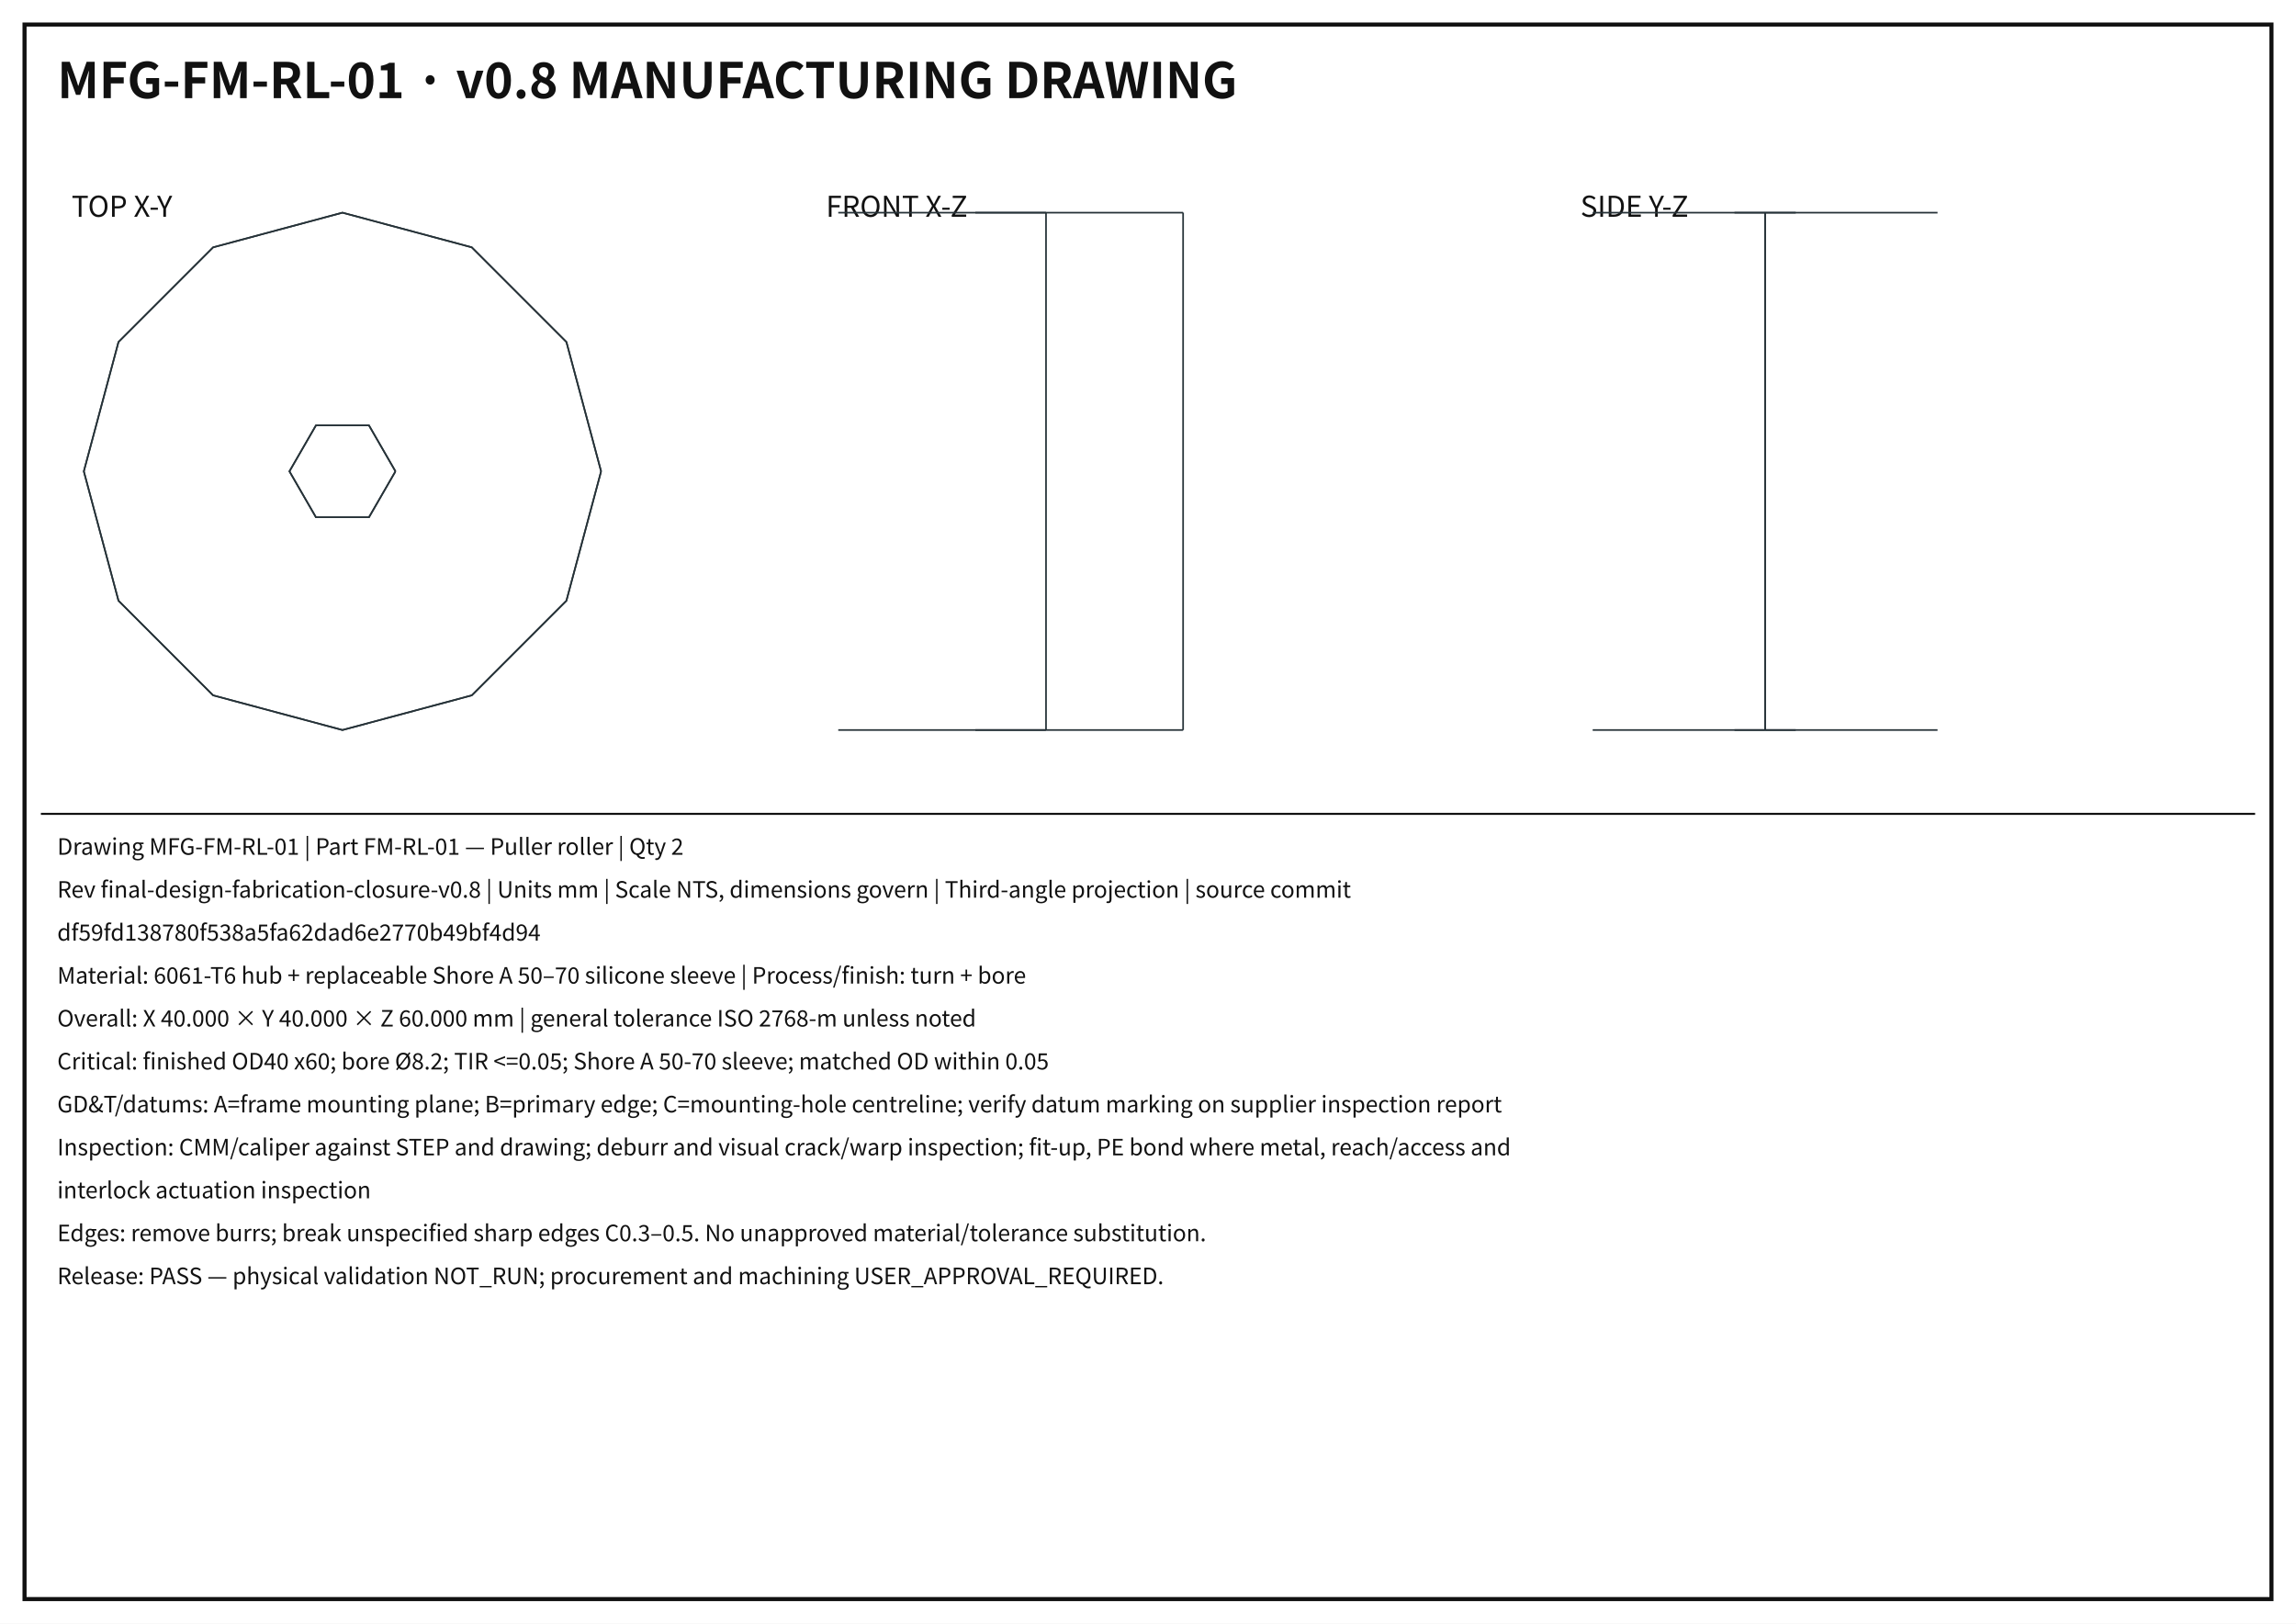
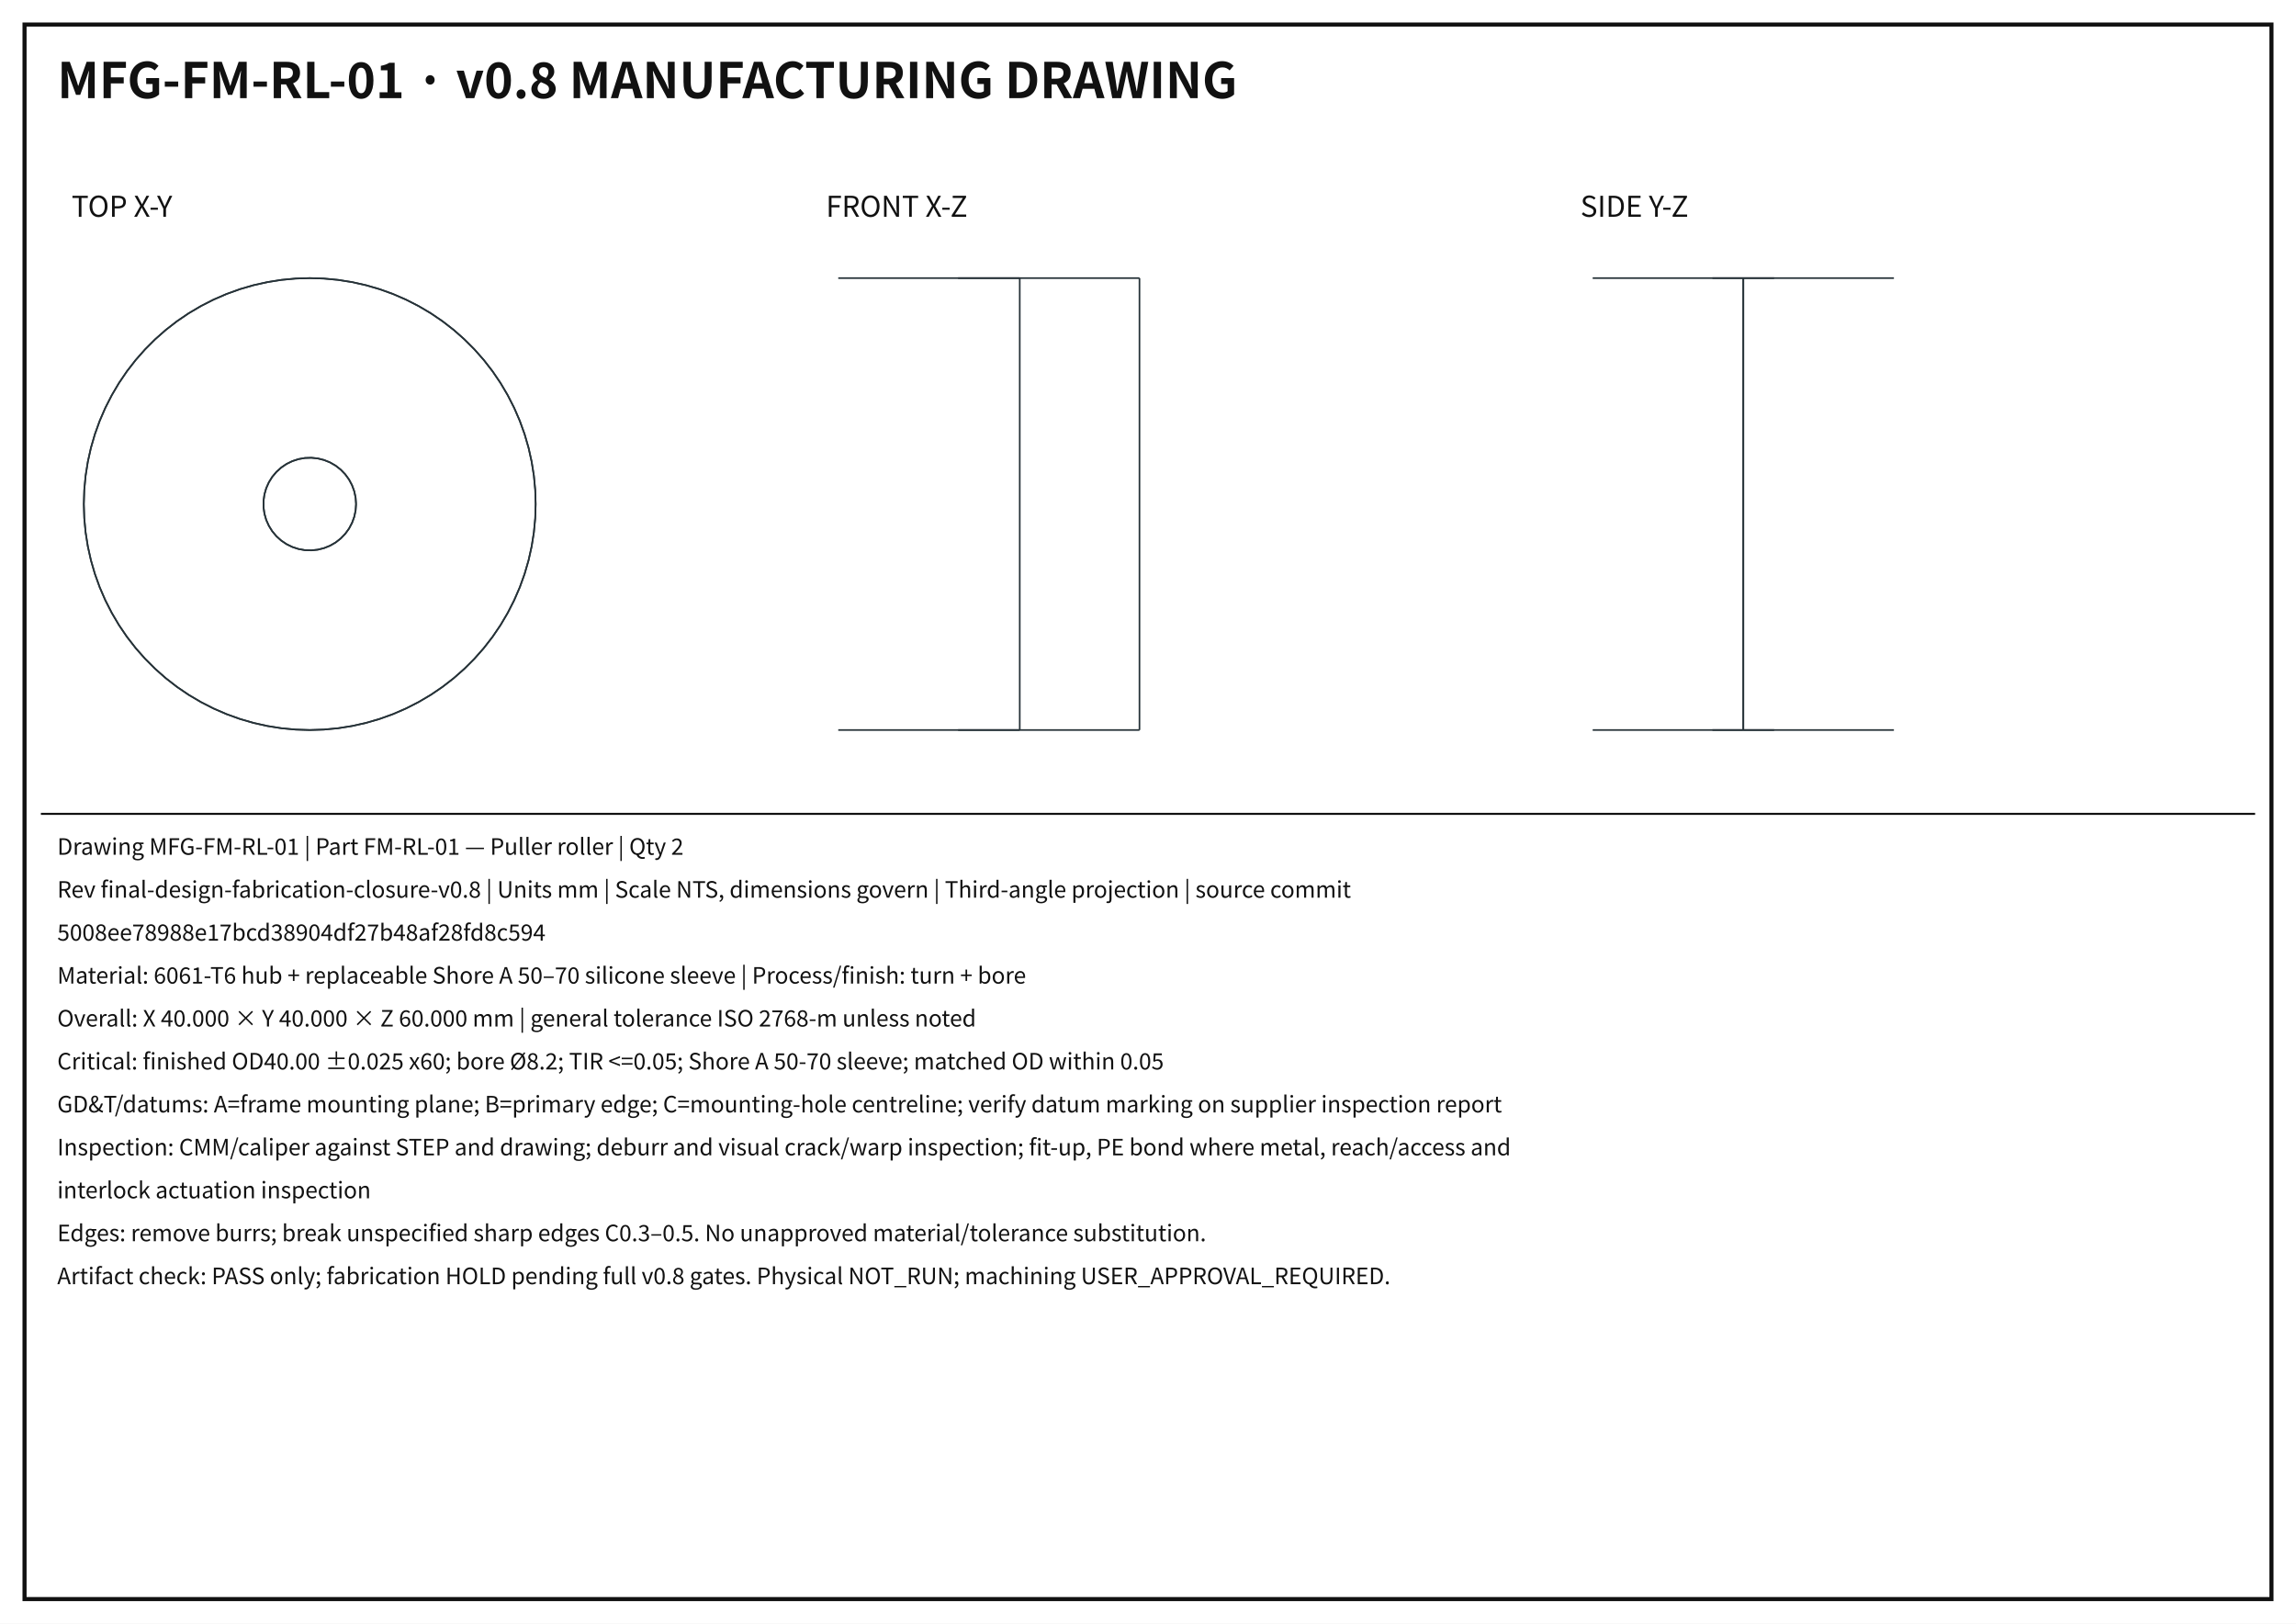
<svg xmlns="http://www.w3.org/2000/svg" width="1123" height="794" viewBox="0 0 1123 794">
  <rect width="1123" height="794" fill="white" />
  <rect x="12" y="12" width="1099" height="770" fill="none" stroke="#111" stroke-width="2" />
  <g font-family="Noto Sans CJK KR,sans-serif" fill="#111">
    <text x="28" y="48" font-size="24" font-weight="bold">MFG-FM-RL-01 · v0.8 MANUFACTURING DRAWING</text>
    <text x="35" y="106" font-size="14">TOP X-Y</text>
-     <polyline points="294.00,230.50 277.05,167.25 230.75,120.95 167.50,104.00 104.25,120.95 57.95,167.25 41.00,230.50 57.95,293.75 104.25,340.05 167.50,357.00 230.75,340.05 277.05,293.75 294.00,230.50" fill="none" stroke="#263238" stroke-width="0.8" />
-     <polyline points="294.00,230.50 294.00,230.50" fill="none" stroke="#263238" stroke-width="0.8" />
-     <polyline points="294.00,230.50 277.05,167.25 230.75,120.95 167.50,104.00 104.25,120.95 57.95,167.25 41.00,230.50 57.95,293.75 104.25,340.05 167.50,357.00 230.75,340.05 277.05,293.75 294.00,230.50" fill="none" stroke="#263238" stroke-width="0.8" />
-     <polyline points="193.43,230.50 180.47,208.04 154.53,208.04 141.57,230.50 154.53,252.96 180.47,252.96 193.43,230.50" fill="none" stroke="#263238" stroke-width="0.8" />
-     <polyline points="193.43,230.50 180.47,208.04 154.53,208.04 141.57,230.50 154.53,252.96 180.47,252.96 193.43,230.50" fill="none" stroke="#263238" stroke-width="0.8" />
-     <polyline points="193.43,230.50 193.43,230.50" fill="none" stroke="#263238" stroke-width="0.8" />
+     <polyline points="262.00,246.50 261.78,239.56 261.13,232.65 260.04,225.79 258.53,219.02 256.59,212.35 254.24,205.82 251.48,199.45 248.33,193.27 244.80,187.29 240.90,181.55 236.64,176.06 232.05,170.86 227.14,165.95 221.94,161.36 216.45,157.10 210.71,153.20 204.73,149.67 198.55,146.52 192.18,143.76 185.65,141.41 178.98,139.47 172.21,137.96 165.35,136.87 158.44,136.22 151.50,136.00 144.56,136.22 137.65,136.87 130.79,137.96 124.02,139.47 117.35,141.41 110.82,143.76 104.45,146.52 98.27,149.67 92.29,153.20 86.55,157.10 81.06,161.36 75.86,165.95 70.95,170.86 66.36,176.06 62.10,181.55 58.20,187.29 54.67,193.27 51.52,199.45 48.76,205.82 46.41,212.35 44.47,219.02 42.96,225.79 41.87,232.65 41.22,239.56 41.00,246.50 41.22,253.44 41.87,260.35 42.96,267.21 44.47,273.98 46.41,280.65 48.76,287.18 51.52,293.55 54.67,299.73 58.20,305.71 62.10,311.45 66.36,316.94 70.95,322.14 75.86,327.05 81.06,331.64 86.55,335.90 92.29,339.80 98.27,343.33 104.45,346.48 110.82,349.24 117.35,351.59 124.02,353.53 130.79,355.04 137.65,356.13 144.56,356.78 151.50,357.00 158.44,356.78 165.35,356.13 172.21,355.04 178.98,353.53 185.65,351.59 192.18,349.24 198.55,346.48 204.73,343.33 210.71,339.80 216.45,335.90 221.94,331.64 227.14,327.05 232.05,322.14 236.64,316.94 240.90,311.45 244.80,305.71 248.33,299.73 251.48,293.55 254.24,287.18 256.59,280.65 258.53,273.98 260.04,267.21 261.13,260.35 261.78,253.44 262.00,246.50" fill="none" stroke="#263238" stroke-width="0.8" />
+     <polyline points="262.00,246.50 262.00,246.50" fill="none" stroke="#263238" stroke-width="0.8" />
+     <polyline points="262.00,246.50 261.78,239.56 261.13,232.65 260.04,225.79 258.53,219.02 256.59,212.35 254.24,205.82 251.48,199.45 248.33,193.27 244.80,187.29 240.90,181.55 236.64,176.06 232.05,170.86 227.14,165.95 221.94,161.36 216.45,157.10 210.71,153.20 204.73,149.67 198.55,146.52 192.18,143.76 185.65,141.41 178.98,139.47 172.21,137.96 165.35,136.87 158.44,136.22 151.50,136.00 144.56,136.22 137.65,136.87 130.79,137.96 124.02,139.47 117.35,141.41 110.82,143.76 104.45,146.52 98.27,149.67 92.29,153.20 86.55,157.10 81.06,161.36 75.86,165.95 70.95,170.86 66.36,176.06 62.10,181.55 58.20,187.29 54.67,193.27 51.52,199.45 48.76,205.82 46.41,212.35 44.47,219.02 42.96,225.79 41.87,232.65 41.22,239.56 41.00,246.50 41.22,253.44 41.87,260.35 42.96,267.21 44.47,273.98 46.41,280.65 48.76,287.18 51.52,293.55 54.67,299.73 58.20,305.71 62.10,311.45 66.36,316.94 70.95,322.14 75.86,327.05 81.06,331.64 86.55,335.90 92.29,339.80 98.27,343.33 104.45,346.48 110.82,349.24 117.35,351.59 124.02,353.53 130.79,355.04 137.65,356.13 144.56,356.78 151.50,357.00 158.44,356.78 165.35,356.13 172.21,355.04 178.98,353.53 185.65,351.59 192.18,349.24 198.55,346.48 204.73,343.33 210.71,339.80 216.45,335.90 221.94,331.64 227.14,327.05 232.05,322.14 236.64,316.94 240.90,311.45 244.80,305.71 248.33,299.73 251.48,293.55 254.24,287.18 256.59,280.65 258.53,273.98 260.04,267.21 261.13,260.35 261.78,253.44 262.00,246.50" fill="none" stroke="#263238" stroke-width="0.8" />
+     <polyline points="174.15,246.50 173.93,243.35 173.27,240.26 172.19,237.29 170.71,234.50 168.85,231.94 166.66,229.67 164.17,227.72 161.43,226.14 158.50,224.96 155.43,224.19 152.29,223.86 149.13,223.97 146.02,224.52 143.01,225.50 140.17,226.88 137.55,228.65 135.21,230.76 133.17,233.19 131.50,235.87 130.21,238.75 129.34,241.79 128.90,244.92 128.90,248.08 129.34,251.21 130.21,254.25 131.50,257.13 133.17,259.81 135.21,262.24 137.55,264.35 140.17,266.12 143.01,267.50 146.02,268.48 149.13,269.03 152.29,269.14 155.43,268.81 158.50,268.04 161.43,266.86 164.17,265.28 166.66,263.33 168.85,261.06 170.71,258.50 172.19,255.71 173.27,252.74 173.93,249.65 174.15,246.50" fill="none" stroke="#263238" stroke-width="0.8" />
+     <polyline points="174.15,246.50 173.93,243.35 173.27,240.26 172.19,237.29 170.71,234.50 168.85,231.94 166.66,229.67 164.17,227.72 161.43,226.14 158.50,224.96 155.43,224.19 152.29,223.86 149.13,223.97 146.02,224.52 143.01,225.50 140.17,226.88 137.55,228.65 135.21,230.76 133.17,233.19 131.50,235.87 130.21,238.75 129.34,241.79 128.90,244.92 128.90,248.08 129.34,251.21 130.21,254.25 131.50,257.13 133.17,259.81 135.21,262.24 137.55,264.35 140.17,266.12 143.01,267.50 146.02,268.48 149.13,269.03 152.29,269.14 155.43,268.81 158.50,268.04 161.43,266.86 164.17,265.28 166.66,263.33 168.85,261.06 170.71,258.50 172.19,255.71 173.27,252.74 173.93,249.65 174.15,246.50" fill="none" stroke="#263238" stroke-width="0.8" />
+     <polyline points="174.15,246.50 174.15,246.50" fill="none" stroke="#263238" stroke-width="0.8" />
    <text x="404" y="106" font-size="14">FRONT X-Z</text>
-     <polyline points="578.67,104.00 567.37,104.00 536.50,104.00 494.33,104.00 452.17,104.00 421.30,104.00 410.00,104.00 421.30,104.00 452.17,104.00 494.33,104.00 536.50,104.00 567.37,104.00 578.67,104.00" fill="none" stroke="#263238" stroke-width="0.8" />
-     <polyline points="578.67,357.00 578.67,104.00" fill="none" stroke="#263238" stroke-width="0.8" />
-     <polyline points="578.67,357.00 567.37,357.00 536.50,357.00 494.33,357.00 452.17,357.00 421.30,357.00 410.00,357.00 421.30,357.00 452.17,357.00 494.33,357.00 536.50,357.00 567.37,357.00 578.67,357.00" fill="none" stroke="#263238" stroke-width="0.8" />
-     <polyline points="511.62,104.00 502.98,104.00 485.69,104.00 477.05,104.00 485.69,104.00 502.98,104.00 511.62,104.00" fill="none" stroke="#263238" stroke-width="0.8" />
-     <polyline points="511.62,357.00 502.98,357.00 485.69,357.00 477.05,357.00 485.69,357.00 502.98,357.00 511.62,357.00" fill="none" stroke="#263238" stroke-width="0.8" />
-     <polyline points="511.62,357.00 511.62,104.00" fill="none" stroke="#263238" stroke-width="0.8" />
+     <polyline points="557.33,136.00 557.19,136.00 556.75,136.00 556.03,136.00 555.02,136.00 553.73,136.00 552.16,136.00 550.32,136.00 548.22,136.00 545.87,136.00 543.26,136.00 540.43,136.00 537.37,136.00 534.09,136.00 530.62,136.00 526.97,136.00 523.14,136.00 519.16,136.00 515.03,136.00 510.79,136.00 506.43,136.00 501.99,136.00 497.47,136.00 492.90,136.00 488.29,136.00 483.67,136.00 479.04,136.00 474.43,136.00 469.86,136.00 465.35,136.00 460.90,136.00 456.55,136.00 452.30,136.00 448.18,136.00 444.19,136.00 440.37,136.00 436.71,136.00 433.24,136.00 429.97,136.00 426.91,136.00 424.07,136.00 421.47,136.00 419.11,136.00 417.01,136.00 415.17,136.00 413.61,136.00 412.31,136.00 411.30,136.00 410.58,136.00 410.15,136.00 410.00,136.00 410.15,136.00 410.58,136.00 411.30,136.00 412.31,136.00 413.61,136.00 415.17,136.00 417.01,136.00 419.11,136.00 421.47,136.00 424.07,136.00 426.91,136.00 429.97,136.00 433.24,136.00 436.71,136.00 440.37,136.00 444.19,136.00 448.18,136.00 452.30,136.00 456.55,136.00 460.90,136.00 465.35,136.00 469.86,136.00 474.43,136.00 479.04,136.00 483.67,136.00 488.29,136.00 492.90,136.00 497.47,136.00 501.99,136.00 506.43,136.00 510.79,136.00 515.03,136.00 519.16,136.00 523.14,136.00 526.97,136.00 530.62,136.00 534.09,136.00 537.37,136.00 540.43,136.00 543.26,136.00 545.87,136.00 548.22,136.00 550.32,136.00 552.16,136.00 553.73,136.00 555.02,136.00 556.03,136.00 556.75,136.00 557.19,136.00 557.33,136.00" fill="none" stroke="#263238" stroke-width="0.8" />
+     <polyline points="557.33,357.00 557.33,136.00" fill="none" stroke="#263238" stroke-width="0.8" />
+     <polyline points="557.33,357.00 557.19,357.00 556.75,357.00 556.03,357.00 555.02,357.00 553.73,357.00 552.16,357.00 550.32,357.00 548.22,357.00 545.87,357.00 543.26,357.00 540.43,357.00 537.37,357.00 534.09,357.00 530.62,357.00 526.97,357.00 523.14,357.00 519.16,357.00 515.03,357.00 510.79,357.00 506.43,357.00 501.99,357.00 497.47,357.00 492.90,357.00 488.29,357.00 483.67,357.00 479.04,357.00 474.43,357.00 469.86,357.00 465.35,357.00 460.90,357.00 456.55,357.00 452.30,357.00 448.18,357.00 444.19,357.00 440.37,357.00 436.71,357.00 433.24,357.00 429.97,357.00 426.91,357.00 424.07,357.00 421.47,357.00 419.11,357.00 417.01,357.00 415.17,357.00 413.61,357.00 412.31,357.00 411.30,357.00 410.58,357.00 410.15,357.00 410.00,357.00 410.15,357.00 410.58,357.00 411.30,357.00 412.31,357.00 413.61,357.00 415.17,357.00 417.01,357.00 419.11,357.00 421.47,357.00 424.07,357.00 426.91,357.00 429.97,357.00 433.24,357.00 436.71,357.00 440.37,357.00 444.19,357.00 448.18,357.00 452.30,357.00 456.55,357.00 460.90,357.00 465.35,357.00 469.86,357.00 474.43,357.00 479.04,357.00 483.67,357.00 488.29,357.00 492.90,357.00 497.47,357.00 501.99,357.00 506.43,357.00 510.79,357.00 515.03,357.00 519.16,357.00 523.14,357.00 526.97,357.00 530.62,357.00 534.09,357.00 537.37,357.00 540.43,357.00 543.26,357.00 545.87,357.00 548.22,357.00 550.32,357.00 552.16,357.00 553.73,357.00 555.02,357.00 556.03,357.00 556.75,357.00 557.19,357.00 557.33,357.00" fill="none" stroke="#263238" stroke-width="0.8" />
+     <polyline points="498.77,136.00 498.62,136.00 498.18,136.00 497.46,136.00 496.47,136.00 495.24,136.00 493.77,136.00 492.11,136.00 490.29,136.00 488.33,136.00 486.29,136.00 484.19,136.00 482.09,136.00 480.01,136.00 478.01,136.00 476.12,136.00 474.37,136.00 472.80,136.00 471.45,136.00 470.33,136.00 469.48,136.00 468.90,136.00 468.60,136.00 468.60,136.00 468.90,136.00 469.48,136.00 470.33,136.00 471.45,136.00 472.80,136.00 474.37,136.00 476.12,136.00 478.01,136.00 480.01,136.00 482.09,136.00 484.19,136.00 486.29,136.00 488.33,136.00 490.29,136.00 492.11,136.00 493.77,136.00 495.24,136.00 496.47,136.00 497.46,136.00 498.18,136.00 498.62,136.00 498.77,136.00" fill="none" stroke="#263238" stroke-width="0.8" />
+     <polyline points="498.77,357.00 498.62,357.00 498.18,357.00 497.46,357.00 496.47,357.00 495.24,357.00 493.77,357.00 492.11,357.00 490.29,357.00 488.33,357.00 486.29,357.00 484.19,357.00 482.09,357.00 480.01,357.00 478.01,357.00 476.12,357.00 474.37,357.00 472.80,357.00 471.45,357.00 470.33,357.00 469.48,357.00 468.90,357.00 468.60,357.00 468.60,357.00 468.90,357.00 469.48,357.00 470.33,357.00 471.45,357.00 472.80,357.00 474.37,357.00 476.12,357.00 478.01,357.00 480.01,357.00 482.09,357.00 484.19,357.00 486.29,357.00 488.33,357.00 490.29,357.00 492.11,357.00 493.77,357.00 495.24,357.00 496.47,357.00 497.46,357.00 498.18,357.00 498.62,357.00 498.77,357.00" fill="none" stroke="#263238" stroke-width="0.8" />
+     <polyline points="498.77,357.00 498.77,136.00" fill="none" stroke="#263238" stroke-width="0.8" />
    <text x="773" y="106" font-size="14">SIDE Y-Z</text>
-     <polyline points="863.33,104.00 905.50,104.00 936.37,104.00 947.67,104.00 936.37,104.00 905.50,104.00 863.33,104.00 821.17,104.00 790.30,104.00 779.00,104.00 790.30,104.00 821.17,104.00 863.33,104.00" fill="none" stroke="#263238" stroke-width="0.8" />
-     <polyline points="863.33,357.00 863.33,104.00" fill="none" stroke="#263238" stroke-width="0.8" />
-     <polyline points="863.33,357.00 905.50,357.00 936.37,357.00 947.67,357.00 936.37,357.00 905.50,357.00 863.33,357.00 821.17,357.00 790.30,357.00 779.00,357.00 790.30,357.00 821.17,357.00 863.33,357.00" fill="none" stroke="#263238" stroke-width="0.8" />
-     <polyline points="863.33,104.00 878.31,104.00 878.31,104.00 863.33,104.00 848.36,104.00 848.36,104.00 863.33,104.00" fill="none" stroke="#263238" stroke-width="0.8" />
-     <polyline points="863.33,357.00 878.31,357.00 878.31,357.00 863.33,357.00 848.36,357.00 848.36,357.00 863.33,357.00" fill="none" stroke="#263238" stroke-width="0.8" />
-     <polyline points="863.33,357.00 863.33,104.00" fill="none" stroke="#263238" stroke-width="0.8" />
+     <polyline points="852.67,136.00 857.29,136.00 861.90,136.00 866.47,136.00 870.99,136.00 875.43,136.00 879.79,136.00 884.03,136.00 888.16,136.00 892.14,136.00 895.97,136.00 899.62,136.00 903.09,136.00 906.37,136.00 909.43,136.00 912.26,136.00 914.87,136.00 917.22,136.00 919.32,136.00 921.16,136.00 922.73,136.00 924.02,136.00 925.03,136.00 925.75,136.00 926.19,136.00 926.33,136.00 926.19,136.00 925.75,136.00 925.03,136.00 924.02,136.00 922.73,136.00 921.16,136.00 919.32,136.00 917.22,136.00 914.87,136.00 912.26,136.00 909.43,136.00 906.37,136.00 903.09,136.00 899.62,136.00 895.97,136.00 892.14,136.00 888.16,136.00 884.03,136.00 879.79,136.00 875.43,136.00 870.99,136.00 866.47,136.00 861.90,136.00 857.29,136.00 852.67,136.00 848.04,136.00 843.43,136.00 838.86,136.00 834.35,136.00 829.90,136.00 825.55,136.00 821.30,136.00 817.18,136.00 813.19,136.00 809.37,136.00 805.71,136.00 802.24,136.00 798.97,136.00 795.91,136.00 793.07,136.00 790.47,136.00 788.11,136.00 786.01,136.00 784.17,136.00 782.61,136.00 781.31,136.00 780.30,136.00 779.58,136.00 779.15,136.00 779.00,136.00 779.15,136.00 779.58,136.00 780.30,136.00 781.31,136.00 782.61,136.00 784.17,136.00 786.01,136.00 788.11,136.00 790.47,136.00 793.07,136.00 795.91,136.00 798.97,136.00 802.24,136.00 805.71,136.00 809.37,136.00 813.19,136.00 817.18,136.00 821.30,136.00 825.55,136.00 829.90,136.00 834.35,136.00 838.86,136.00 843.43,136.00 848.04,136.00 852.67,136.00" fill="none" stroke="#263238" stroke-width="0.8" />
+     <polyline points="852.67,357.00 852.67,136.00" fill="none" stroke="#263238" stroke-width="0.8" />
+     <polyline points="852.67,357.00 857.29,357.00 861.90,357.00 866.47,357.00 870.99,357.00 875.43,357.00 879.79,357.00 884.03,357.00 888.16,357.00 892.14,357.00 895.97,357.00 899.62,357.00 903.09,357.00 906.37,357.00 909.43,357.00 912.26,357.00 914.87,357.00 917.22,357.00 919.32,357.00 921.16,357.00 922.73,357.00 924.02,357.00 925.03,357.00 925.75,357.00 926.19,357.00 926.33,357.00 926.19,357.00 925.75,357.00 925.03,357.00 924.02,357.00 922.73,357.00 921.16,357.00 919.32,357.00 917.22,357.00 914.87,357.00 912.26,357.00 909.43,357.00 906.37,357.00 903.09,357.00 899.62,357.00 895.97,357.00 892.14,357.00 888.16,357.00 884.03,357.00 879.79,357.00 875.43,357.00 870.99,357.00 866.47,357.00 861.90,357.00 857.29,357.00 852.67,357.00 848.04,357.00 843.43,357.00 838.86,357.00 834.35,357.00 829.90,357.00 825.55,357.00 821.30,357.00 817.18,357.00 813.19,357.00 809.37,357.00 805.71,357.00 802.24,357.00 798.97,357.00 795.91,357.00 793.07,357.00 790.47,357.00 788.11,357.00 786.01,357.00 784.17,357.00 782.61,357.00 781.31,357.00 780.30,357.00 779.58,357.00 779.15,357.00 779.00,357.00 779.15,357.00 779.58,357.00 780.30,357.00 781.31,357.00 782.61,357.00 784.17,357.00 786.01,357.00 788.11,357.00 790.47,357.00 793.07,357.00 795.91,357.00 798.97,357.00 802.24,357.00 805.71,357.00 809.37,357.00 813.19,357.00 817.18,357.00 821.30,357.00 825.55,357.00 829.90,357.00 834.35,357.00 838.86,357.00 843.43,357.00 848.04,357.00 852.67,357.00" fill="none" stroke="#263238" stroke-width="0.8" />
+     <polyline points="852.67,136.00 854.77,136.00 856.83,136.00 858.81,136.00 860.67,136.00 862.37,136.00 863.89,136.00 865.19,136.00 866.24,136.00 867.03,136.00 867.54,136.00 867.76,136.00 867.69,136.00 867.32,136.00 866.67,136.00 865.75,136.00 864.57,136.00 863.16,136.00 861.54,136.00 859.76,136.00 857.83,136.00 855.81,136.00 853.72,136.00 851.61,136.00 849.53,136.00 847.50,136.00 845.58,136.00 843.79,136.00 842.18,136.00 840.77,136.00 839.59,136.00 838.66,136.00 838.01,136.00 837.65,136.00 837.57,136.00 837.79,136.00 838.30,136.00 839.09,136.00 840.15,136.00 841.44,136.00 842.96,136.00 844.66,136.00 846.52,136.00 848.50,136.00 850.56,136.00 852.67,136.00" fill="none" stroke="#263238" stroke-width="0.8" />
+     <polyline points="852.67,357.00 854.77,357.00 856.83,357.00 858.81,357.00 860.67,357.00 862.37,357.00 863.89,357.00 865.19,357.00 866.24,357.00 867.03,357.00 867.54,357.00 867.76,357.00 867.69,357.00 867.32,357.00 866.67,357.00 865.75,357.00 864.57,357.00 863.16,357.00 861.54,357.00 859.76,357.00 857.83,357.00 855.81,357.00 853.72,357.00 851.61,357.00 849.53,357.00 847.50,357.00 845.58,357.00 843.79,357.00 842.18,357.00 840.77,357.00 839.59,357.00 838.66,357.00 838.01,357.00 837.65,357.00 837.57,357.00 837.79,357.00 838.30,357.00 839.09,357.00 840.15,357.00 841.44,357.00 842.96,357.00 844.66,357.00 846.52,357.00 848.50,357.00 850.56,357.00 852.67,357.00" fill="none" stroke="#263238" stroke-width="0.8" />
+     <polyline points="852.67,357.00 852.67,136.00" fill="none" stroke="#263238" stroke-width="0.8" />
    <line x1="20" y1="398" x2="1103" y2="398" stroke="#111" />
    <text x="28" y="418" font-size="11">Drawing MFG-FM-RL-01 | Part FM-RL-01 — Puller roller | Qty 2</text>
    <text x="28" y="439" font-size="11">Rev final-design-fabrication-closure-v0.8 | Units mm | Scale NTS, dimensions govern | Third-angle projection | source commit</text>
-     <text x="28" y="460" font-size="11">df59fd138780f538a5fa62dad6e2770b49bf4d94</text>
+     <text x="28" y="460" font-size="11">5008ee78988e17bcd38904df27b48af28fd8c594</text>
    <text x="28" y="481" font-size="11">Material: 6061-T6 hub + replaceable Shore A 50–70 silicone sleeve | Process/finish: turn + bore</text>
    <text x="28" y="502" font-size="11">Overall: X 40.000 × Y 40.000 × Z 60.000 mm | general tolerance ISO 2768-m unless noted</text>
-     <text x="28" y="523" font-size="11">Critical: finished OD40 x60; bore Ø8.2; TIR &lt;=0.05; Shore A 50-70 sleeve; matched OD within 0.05</text>
+     <text x="28" y="523" font-size="11">Critical: finished OD40.00 ±0.025 x60; bore Ø8.2; TIR &lt;=0.05; Shore A 50-70 sleeve; matched OD within 0.05</text>
    <text x="28" y="544" font-size="11">GD&amp;T/datums: A=frame mounting plane; B=primary edge; C=mounting-hole centreline; verify datum marking on supplier inspection report</text>
    <text x="28" y="565" font-size="11">Inspection: CMM/caliper against STEP and drawing; deburr and visual crack/warp inspection; fit-up, PE bond where metal, reach/access and</text>
    <text x="28" y="586" font-size="11">interlock actuation inspection</text>
    <text x="28" y="607" font-size="11">Edges: remove burrs; break unspecified sharp edges C0.3–0.5. No unapproved material/tolerance substitution.</text>
-     <text x="28" y="628" font-size="11">Release: PASS — physical validation NOT_RUN; procurement and machining USER_APPROVAL_REQUIRED.</text>
+     <text x="28" y="628" font-size="11">Artifact check: PASS only; fabrication HOLD pending full v0.8 gates. Physical NOT_RUN; machining USER_APPROVAL_REQUIRED.</text>
  </g>
</svg>
